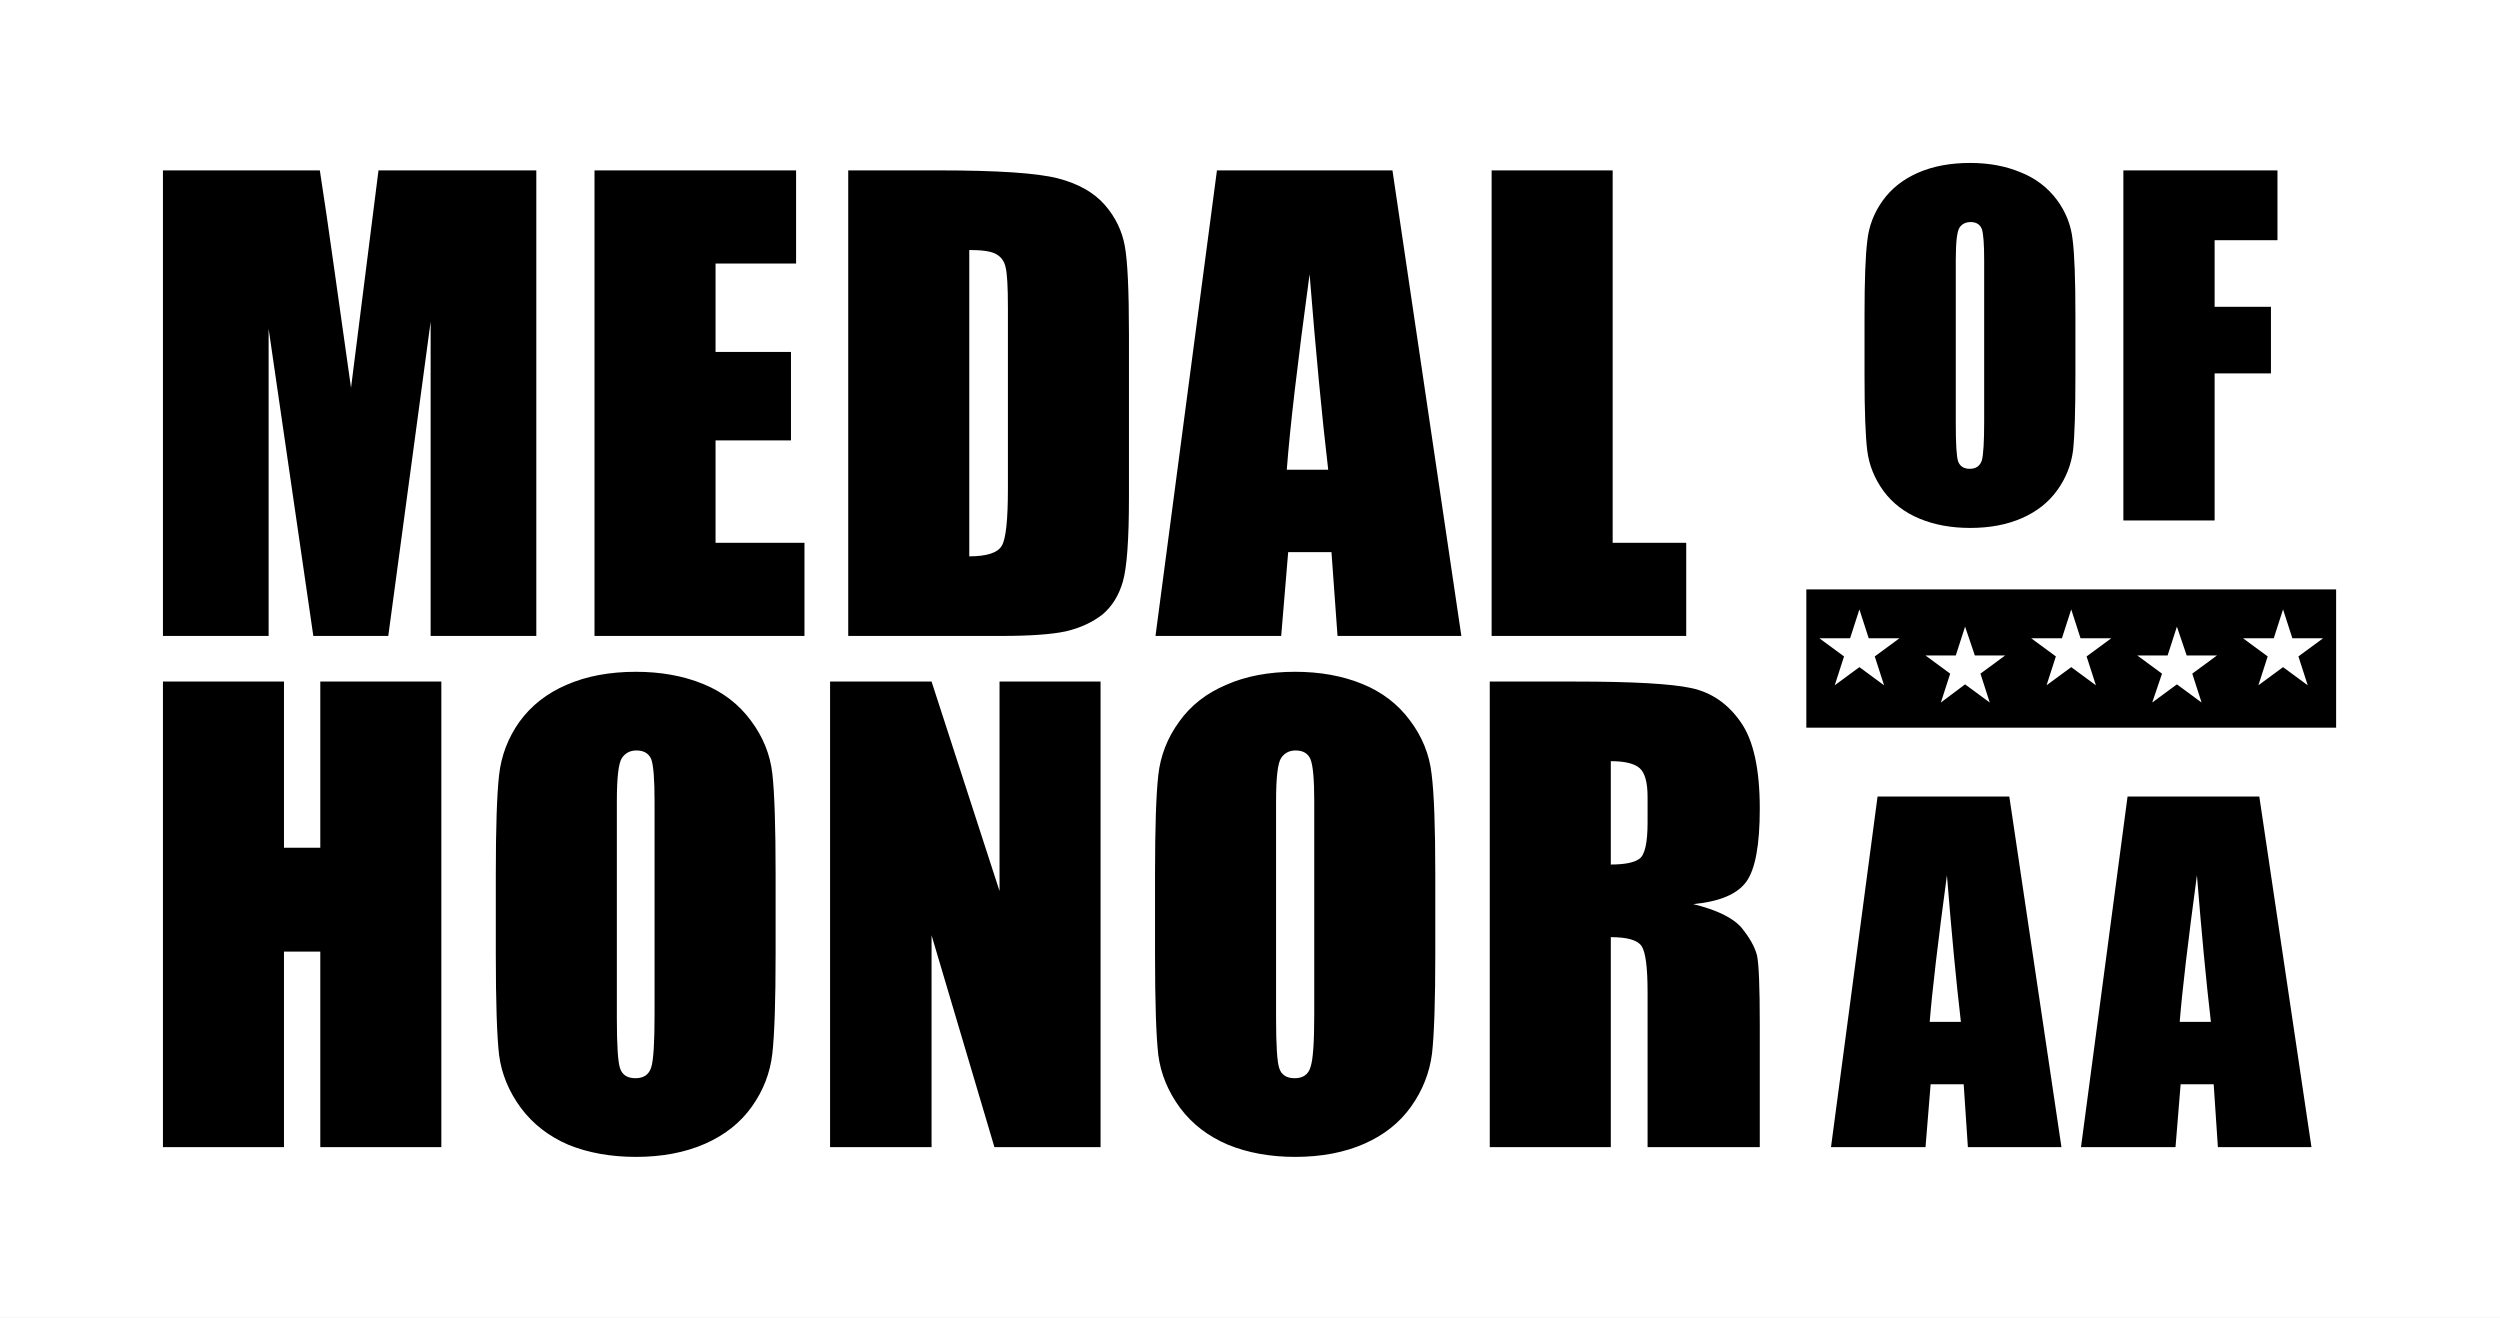
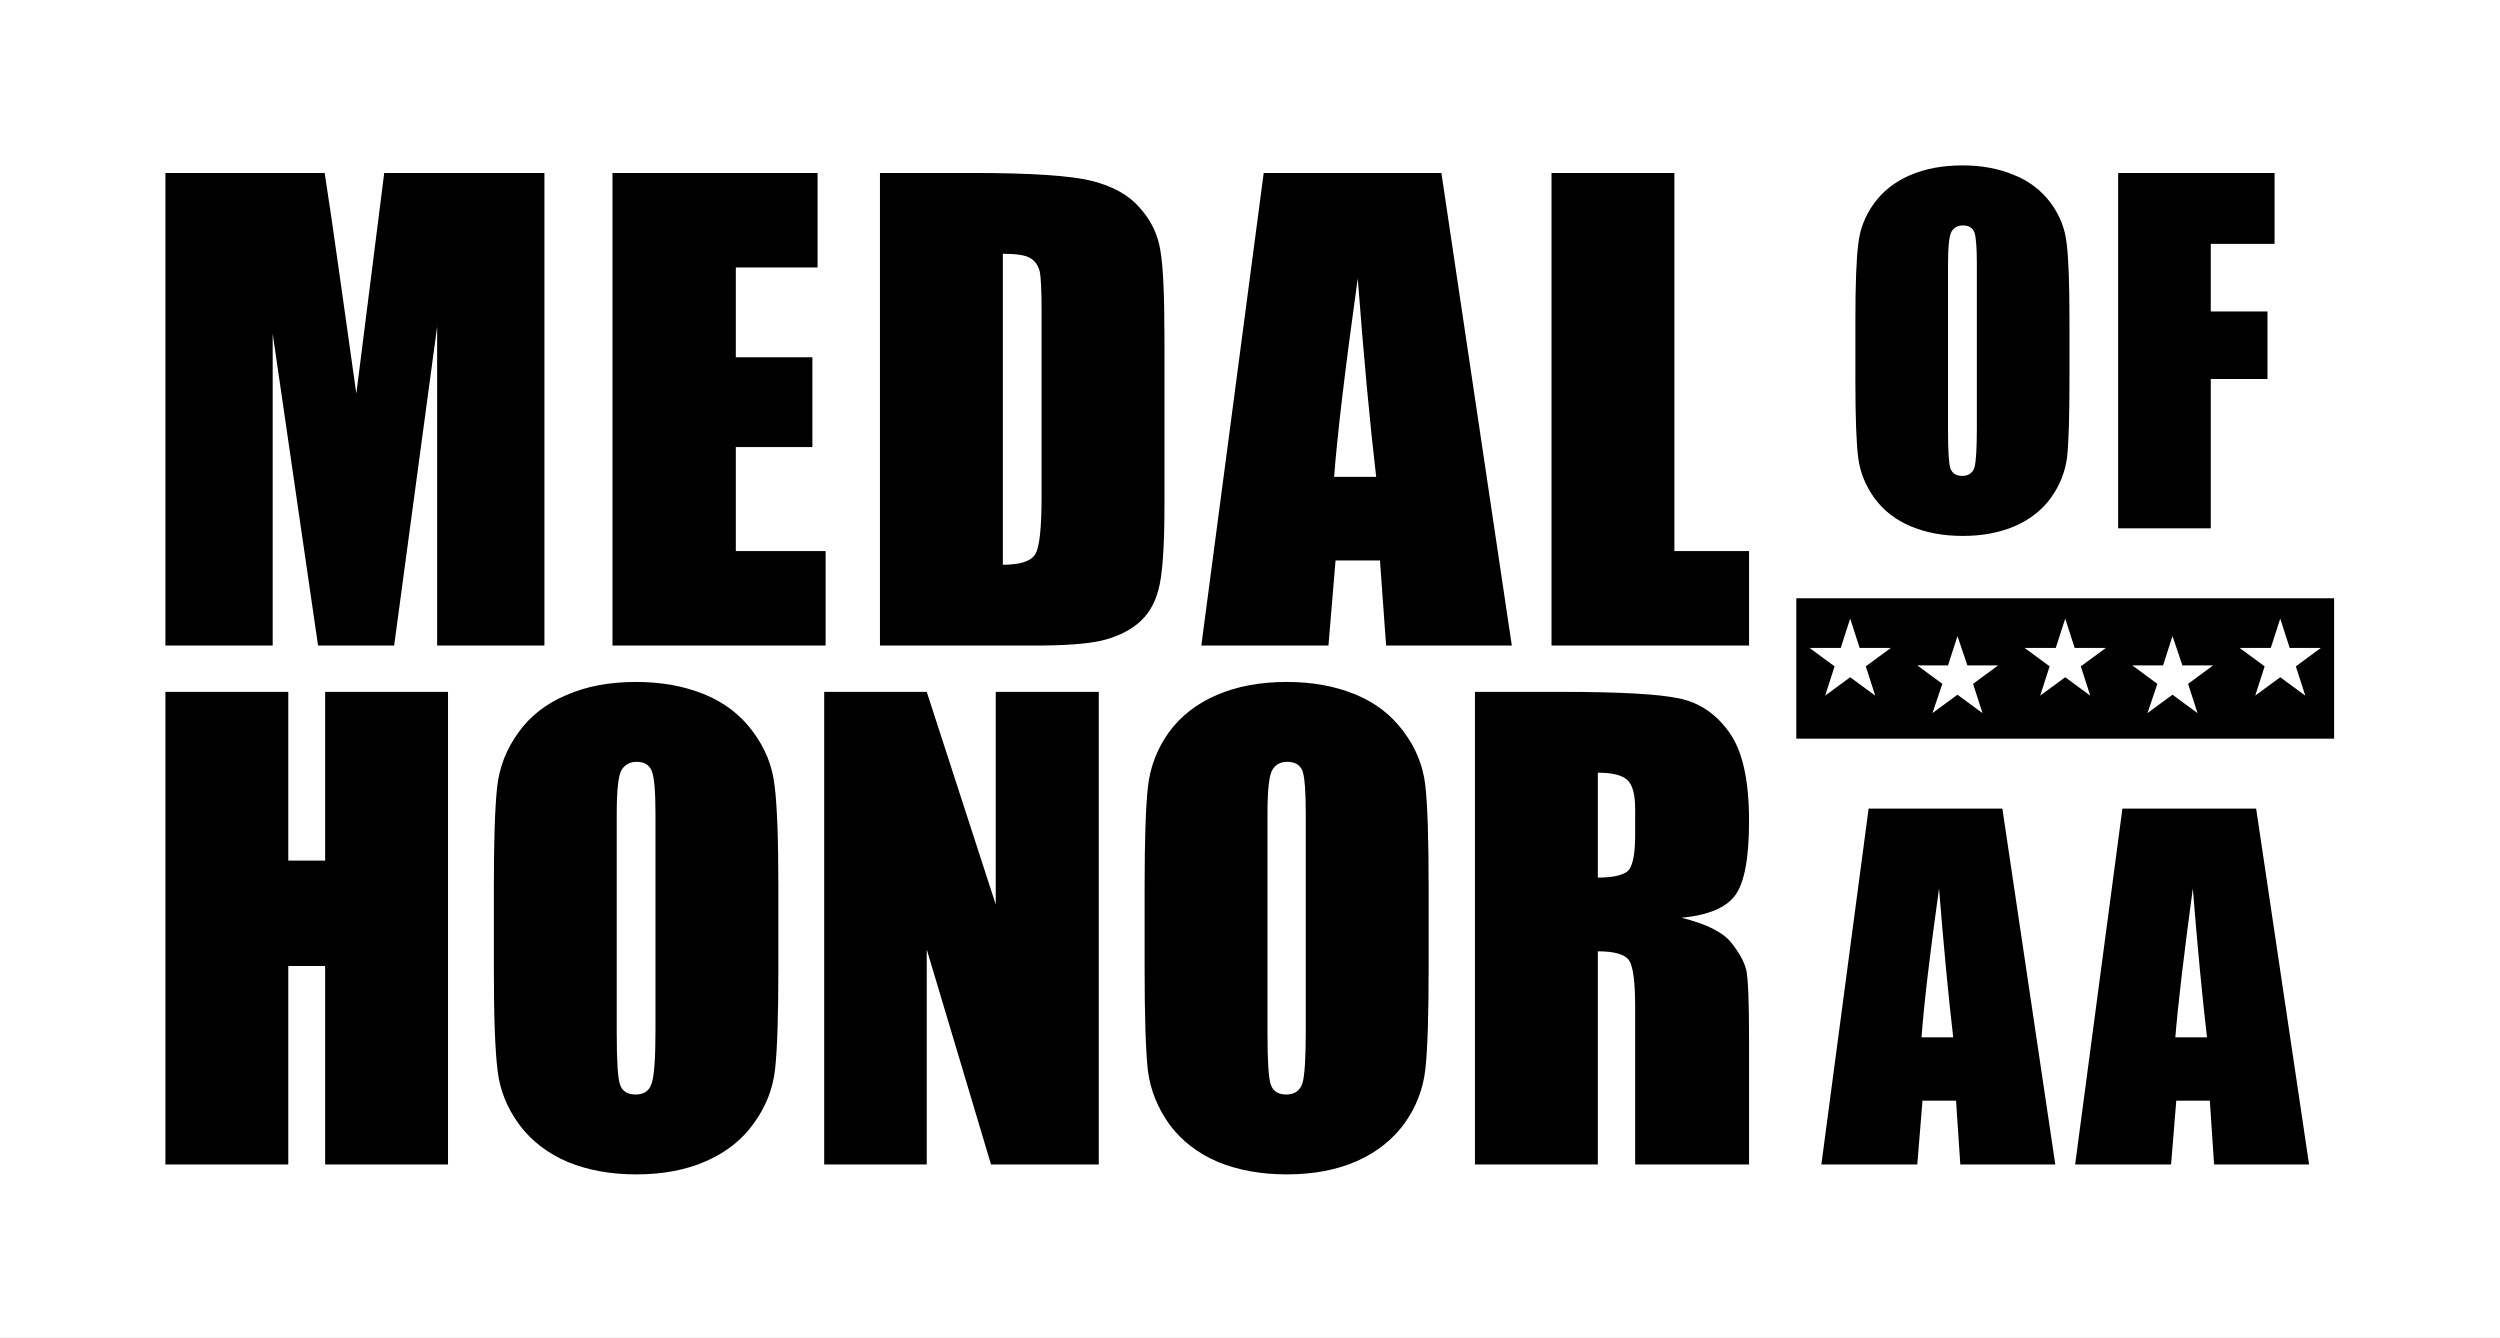
- <svg xmlns="http://www.w3.org/2000/svg" viewBox="0 0 537 283">
-   <rect width="537" height="283" fill="#ffffff" />
-   <path fill="#000000" d="M115.2 36.6V136.6H92.5V69.1L83.4 136.6H67.3L57.7 70.6V136.6H35V36.6H68.7Q70.1 45.6 71.8 57.8L75.4 83.3L81.3 36.6ZM182.2 36.6H201.7Q220.5 36.6 227.2 38.3Q233.8 40 237.3 44Q240.7 47.9 241.6 52.8Q242.5 57.6 242.5 71.8V106.9Q242.5 120.3 241.2 124.9Q239.9 129.4 236.8 132Q233.6 134.5 229 135.6Q224.4 136.6 215 136.6H182.2ZM308.3 204.9Q308.3 220 307.6 226.3Q306.8 232.5 303.1 237.7Q299.4 242.9 293 245.7Q286.6 248.5 278.2 248.5Q270.2 248.5 263.8 245.9Q257.4 243.2 253.5 238Q249.6 232.7 248.8 226.6Q248.1 220.4 248.1 204.9V187.8Q248.1 172.8 248.8 166.5Q249.5 160.2 253.3 155Q257 149.8 263.4 147.1Q269.7 144.3 278.2 144.3Q286.2 144.3 292.6 146.9Q299 149.5 302.9 154.8Q306.8 160 307.5 166.2Q308.3 172.4 308.3 187.8ZM166.6 204.9Q166.6 220 165.9 226.3Q165.2 232.5 161.5 237.7Q157.8 242.9 151.4 245.7Q145 248.5 136.6 248.5Q128.5 248.5 122.1 245.9Q115.8 243.2 111.9 238Q108 232.7 107.2 226.6Q106.5 220.4 106.5 204.9V187.8Q106.5 172.8 107.2 166.5Q107.9 160.2 111.6 155Q115.4 149.8 121.7 147.1Q128.1 144.3 136.6 144.3Q144.6 144.3 151 146.9Q157.4 149.5 161.3 154.8Q165.2 160 165.9 166.2Q166.6 172.4 166.6 187.8ZM94.8 146.4V246.4H68.8V204.4H61V246.4H35V146.4H61V182.1H68.8V146.4ZM320 146.4H338.4Q356.8 146.4 363.3 147.8Q369.8 149.2 373.9 155.1Q378 160.9 378 173.7Q378 185.4 375.1 189.4Q372.2 193.4 363.7 194.2Q371.4 196.1 374.1 199.3Q376.7 202.5 377.4 205.2Q378 207.9 378 220V246.4H353.9V213.1Q353.9 205.1 352.6 203.2Q351.3 201.3 346 201.3V246.4H320ZM236.4 146.4V246.4H213.6L200.1 200.9V246.4H178.3V146.4H200.1L214.7 191.4V146.4ZM299.1 36.6 313.9 136.6H287.3L286 118.6H276.7L275.2 136.6H248.2L261.4 36.6ZM127.7 36.6H171V56.6H153.7V75.6H169.9V94.6H153.7V116.6H172.8V136.6H127.7ZM388 126.6H501.8V156.3H388ZM445.8 80.6Q445.8 92 445.3 96.7Q444.7 101.4 441.9 105.3Q439.1 109.2 434.3 111.3Q429.5 113.4 423.2 113.4Q417.1 113.4 412.3 111.4Q407.5 109.4 404.6 105.5Q401.7 101.5 401.1 96.9Q400.5 92.2 400.5 80.6V67.8Q400.5 56.4 401.1 51.7Q401.6 47 404.4 43.1Q407.2 39.2 412 37.1Q416.8 35 423.2 35Q429.2 35 434 37Q438.8 38.9 441.8 42.9Q444.7 46.8 445.2 51.5Q445.8 56.1 445.8 67.8ZM346.4 36.6V116.6H362.2V136.6H320.4V36.6ZM431.6 171.1 442.8 246.4H422.7L421.8 232.9H414.7L413.6 246.4H393.3L403.3 171.1ZM485.3 171.1 496.5 246.4H476.4L475.5 232.9H468.4L467.3 246.4H447L457 171.1ZM456.1 36.6H489.2V51.6H475.7V65.9H487.8V80.2H475.7V111.8H456.1ZM282.3 172.1Q282.3 165.1 281.5 163.1Q280.7 161.2 278.3 161.2Q276.3 161.2 275.2 162.8Q274.1 164.4 274.1 172.1V218.8Q274.1 227.5 274.8 229.5Q275.5 231.6 278.1 231.6Q280.8 231.6 281.5 229.2Q282.3 226.9 282.3 218ZM140.6 172.1Q140.6 165.1 139.9 163.1Q139.1 161.2 136.7 161.2Q134.7 161.2 133.6 162.8Q132.5 164.4 132.5 172.1V218.8Q132.5 227.5 133.2 229.5Q133.9 231.6 136.5 231.6Q139.2 231.6 139.9 229.2Q140.6 226.9 140.6 218ZM208.2 53.7V119.5Q213.9 119.5 215.2 117.2Q216.5 115 216.5 105V66.1Q216.5 59.3 216 57.4Q215.6 55.5 214 54.6Q212.5 53.7 208.2 53.7ZM426.2 55.9Q426.2 50.7 425.7 49.2Q425.1 47.7 423.3 47.7Q421.7 47.7 420.9 48.9Q420.1 50.1 420.1 55.9V91Q420.1 97.6 420.6 99.1Q421.2 100.7 423.1 100.7Q425.1 100.7 425.7 98.9Q426.2 97.1 426.2 90.5ZM285.3 100.9Q283.3 83.9 281.3 58.9Q277.4 87.6 276.4 100.9ZM346 163.5V185.7Q350.4 185.7 352.1 184.5Q353.9 183.3 353.9 176.7V171.2Q353.9 166.5 352.2 165Q350.5 163.5 346 163.5ZM421.2 219.5Q419.7 206.7 418.2 188Q415.3 209.5 414.5 219.5ZM474.9 219.5Q473.4 206.7 471.9 188Q469 209.5 468.2 219.5ZM467.6 134.6 465.6 140.8 459.1 140.8 464.4 144.7 462.3 150.9 467.6 147 472.9 150.9 470.9 144.7 476.2 140.8 469.7 140.8ZM399.4 130.9 397.4 137.1 390.8 137.1 396.1 141 394.1 147.2 399.4 143.3 404.7 147.2 402.7 141 408 137.1 401.4 137.1ZM490.4 130.9 488.4 137.1 481.8 137.1 487.1 141 485.1 147.2 490.4 143.3 495.7 147.2 493.7 141 499 137.1 492.4 137.1ZM444.9 130.9 442.9 137.1 436.3 137.1 441.6 141 439.6 147.2 444.9 143.3 450.2 147.2 448.2 141 453.5 137.1 446.9 137.1ZM422.1 134.6 420.1 140.8 413.6 140.8 418.9 144.7 416.9 150.9 422.1 147 427.4 150.9 425.4 144.7 430.7 140.8 424.2 140.8Z" />
+ <svg xmlns="http://www.w3.org/2000/svg" viewBox="0 0 529 283">
+   <rect width="529" height="283" fill="#ffffff" />
+   <path fill="#000000" d="M115.2 36.6V136.6H92.5V69.1L83.4 136.6H67.3L57.7 70.6V136.6H35V36.6H68.7Q70.1 45.6 71.8 57.8L75.4 83.3L81.3 36.6ZM186.2 36.6H205.6Q224.5 36.6 231.1 38.3Q237.8 40 241.2 44Q244.7 47.9 245.5 52.8Q246.4 57.6 246.4 71.8V106.9Q246.4 120.3 245.1 124.9Q243.9 129.4 240.7 132Q237.6 134.5 232.9 135.6Q228.3 136.6 219 136.6H186.2ZM164.7 204.9Q164.7 220 164 226.3Q163.3 232.5 159.5 237.7Q155.8 242.9 149.4 245.7Q143.1 248.5 134.6 248.5Q126.6 248.5 120.2 245.9Q113.8 243.2 109.9 238Q106 232.7 105.3 226.6Q104.5 220.4 104.5 204.9V187.8Q104.5 172.8 105.2 166.5Q105.9 160.2 109.7 155Q113.4 149.8 119.8 147.1Q126.1 144.3 134.6 144.3Q142.6 144.3 149 146.9Q155.4 149.5 159.3 154.8Q163.2 160 163.9 166.2Q164.7 172.4 164.7 187.8ZM302.3 204.9Q302.3 220 301.6 226.3Q300.9 232.5 297.2 237.7Q293.4 242.9 287.1 245.7Q280.7 248.5 272.3 248.5Q264.2 248.5 257.8 245.9Q251.4 243.2 247.5 238Q243.7 232.7 242.9 226.6Q242.2 220.4 242.2 204.9V187.8Q242.2 172.8 242.9 166.5Q243.6 160.2 247.3 155Q251.1 149.8 257.4 147.1Q263.8 144.3 272.3 144.3Q280.3 144.3 286.7 146.9Q293.1 149.5 297 154.8Q300.9 160 301.6 166.2Q302.3 172.4 302.3 187.8ZM94.8 146.4V246.4H68.8V204.4H61V246.4H35V146.4H61V182.1H68.8V146.4ZM312.1 146.4H330.5Q348.9 146.4 355.4 147.8Q361.9 149.2 366 155.1Q370.1 160.9 370.1 173.7Q370.1 185.4 367.2 189.4Q364.3 193.4 355.8 194.2Q363.5 196.1 366.2 199.3Q368.8 202.5 369.5 205.2Q370.1 207.9 370.1 220V246.4H346V213.1Q346 205.1 344.7 203.2Q343.4 201.3 338.1 201.3V246.4H312.1ZM232.5 146.4V246.4H209.7L196.1 200.9V246.4H174.4V146.4H196.1L210.7 191.4V146.4ZM305 36.6 319.9 136.6H293.3L292 118.6H282.6L281.1 136.6H254.2L267.4 36.6ZM129.6 36.6H173V56.6H155.7V75.6H171.9V94.6H155.7V116.6H174.7V136.6H129.6ZM380.1 126.6H493.9V156.3H380.1ZM437.9 80.6Q437.9 92 437.4 96.7Q436.8 101.4 434 105.3Q431.2 109.2 426.4 111.3Q421.6 113.4 415.3 113.4Q409.2 113.4 404.4 111.4Q399.6 109.4 396.7 105.5Q393.8 101.5 393.2 96.9Q392.6 92.2 392.6 80.6V67.8Q392.6 56.4 393.2 51.7Q393.7 47 396.5 43.1Q399.3 39.2 404.1 37.1Q408.9 35 415.3 35Q421.3 35 426.1 37Q430.9 38.9 433.9 42.9Q436.8 46.8 437.3 51.5Q437.9 56.1 437.9 67.8ZM354.3 36.6V116.6H370.1V136.6H328.3V36.6ZM423.7 171.1 434.9 246.4H414.8L413.9 232.9H406.8L405.7 246.4H385.4L395.4 171.1ZM477.4 171.1 488.6 246.4H468.5L467.6 232.9H460.5L459.4 246.4H439.1L449.1 171.1ZM448.2 36.6H481.3V51.6H467.8V65.9H479.8V80.2H467.8V111.8H448.2ZM276.3 172.1Q276.3 165.1 275.6 163.1Q274.8 161.2 272.4 161.2Q270.3 161.2 269.3 162.8Q268.2 164.4 268.2 172.1V218.8Q268.2 227.5 268.9 229.5Q269.6 231.6 272.2 231.6Q274.8 231.6 275.6 229.2Q276.3 226.9 276.3 218ZM138.7 172.1Q138.7 165.1 137.9 163.1Q137.1 161.2 134.7 161.2Q132.7 161.2 131.6 162.8Q130.5 164.4 130.5 172.1V218.8Q130.5 227.5 131.2 229.5Q131.9 231.6 134.5 231.6Q137.2 231.6 137.9 229.2Q138.7 226.9 138.7 218ZM212.2 53.7V119.5Q217.8 119.5 219.1 117.2Q220.4 115 220.4 105V66.1Q220.4 59.3 220 57.4Q219.5 55.5 218 54.6Q216.5 53.7 212.2 53.7ZM418.3 55.9Q418.3 50.7 417.8 49.2Q417.2 47.7 415.4 47.7Q413.8 47.7 413 48.9Q412.2 50.1 412.2 55.9V91Q412.2 97.6 412.7 99.1Q413.3 100.7 415.2 100.7Q417.2 100.7 417.8 98.9Q418.3 97.1 418.3 90.5ZM291.2 100.9Q289.2 83.9 287.3 58.9Q283.3 87.6 282.3 100.9ZM338.1 163.5V185.7Q342.4 185.7 344.2 184.5Q346 183.3 346 176.7V171.2Q346 166.5 344.3 165Q342.6 163.5 338.1 163.5ZM413.3 219.5Q411.8 206.7 410.3 188Q407.3 209.5 406.6 219.5ZM467 219.5Q465.5 206.7 464 188Q461.1 209.5 460.3 219.5ZM459.7 134.6 457.7 140.8 451.2 140.8 456.5 144.7 454.4 150.9 459.7 147 465 150.9 463 144.7 468.3 140.8 461.8 140.8ZM391.5 130.9 389.5 137.1 382.9 137.1 388.2 141 386.2 147.2 391.5 143.3 396.8 147.2 394.8 141 400.1 137.1 393.5 137.1ZM482.5 130.9 480.5 137.1 473.9 137.1 479.2 141 477.2 147.2 482.5 143.3 487.8 147.2 485.8 141 491.1 137.1 484.5 137.1ZM437 130.9 435 137.1 428.4 137.1 433.7 141 431.7 147.2 437 143.3 442.3 147.2 440.3 141 445.6 137.1 439 137.1ZM414.2 134.6 412.2 140.8 405.7 140.8 411 144.7 408.9 150.9 414.2 147 419.5 150.9 417.5 144.7 422.8 140.8 416.3 140.8Z" />
</svg>
